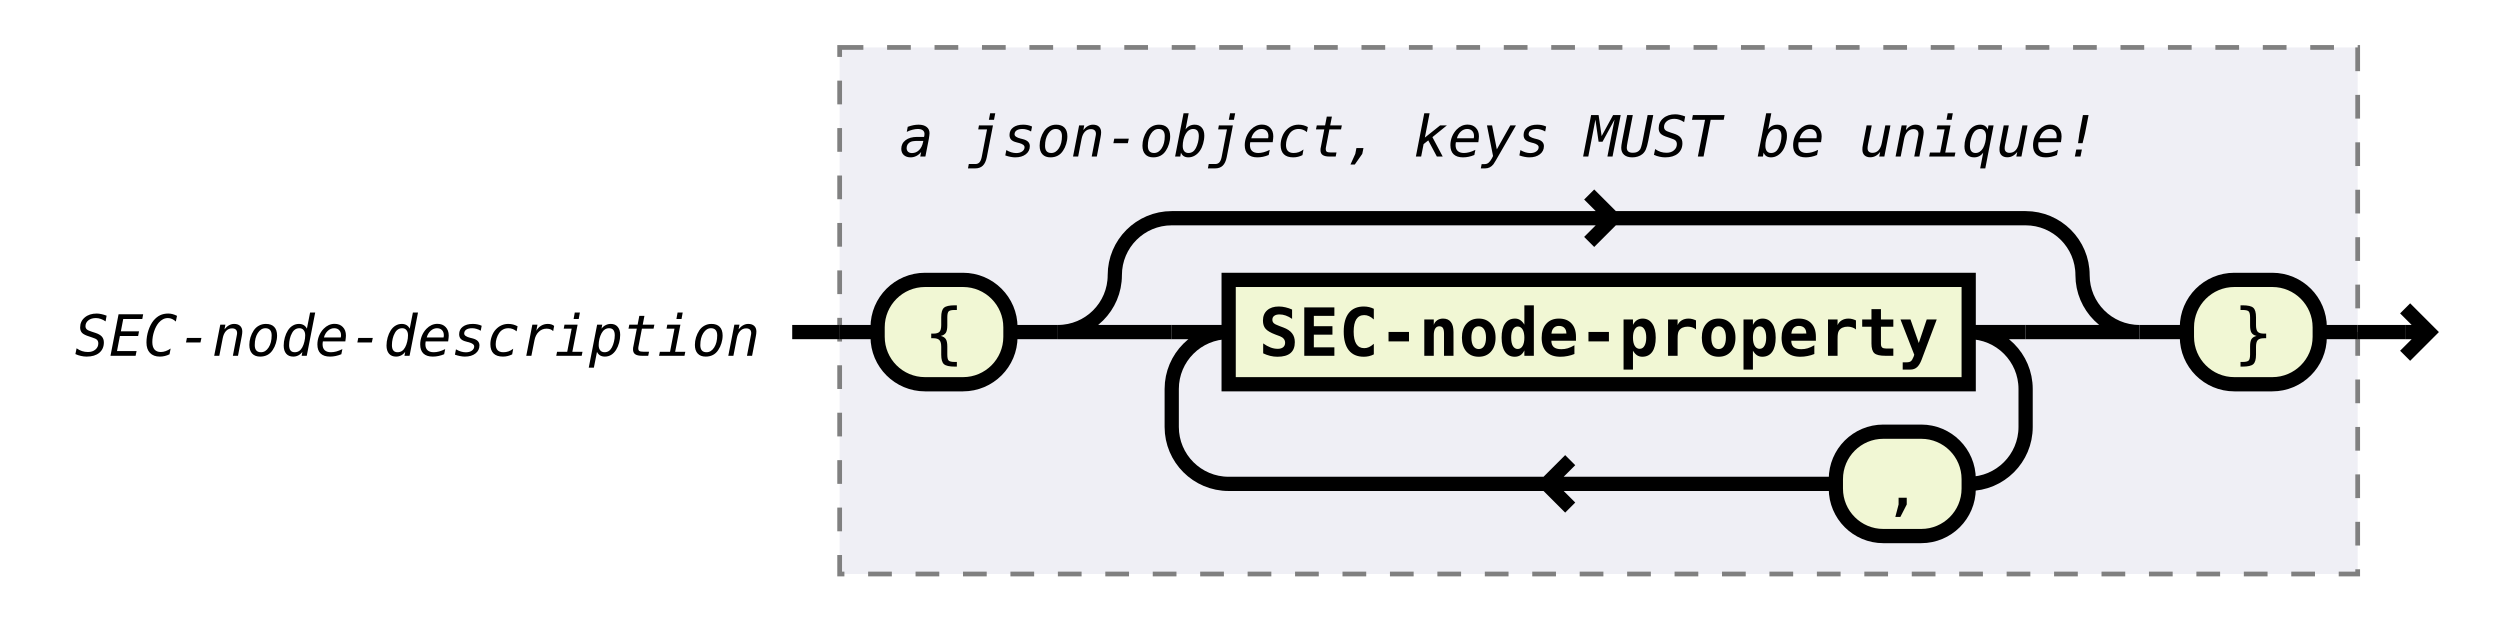
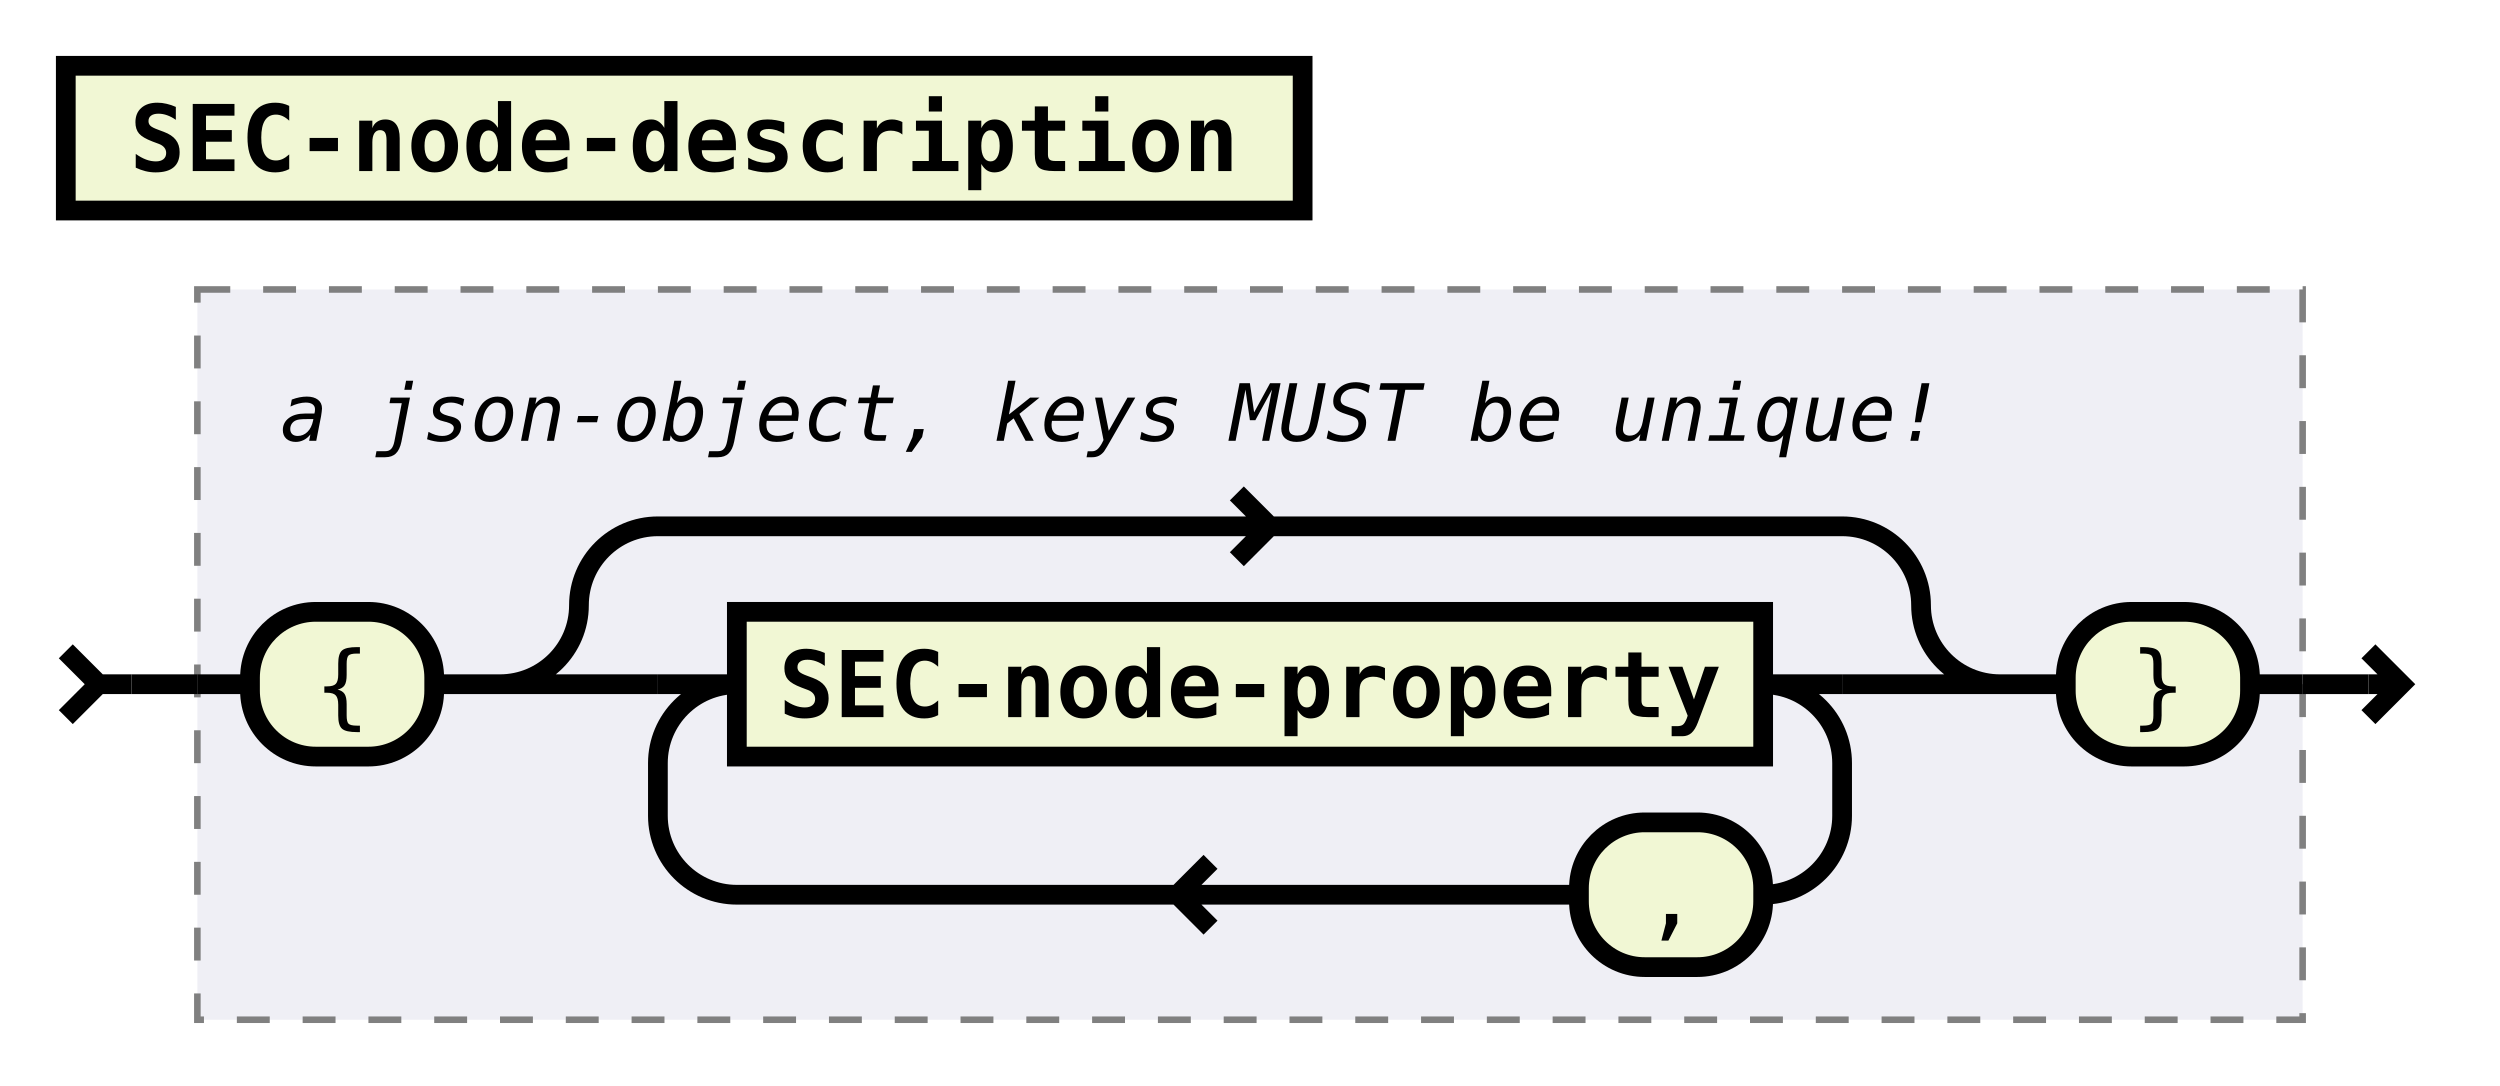
- <svg xmlns="http://www.w3.org/2000/svg" class="railroad" viewBox="0 0 527 131" width="527">
+ <svg xmlns="http://www.w3.org/2000/svg" class="railroad" viewBox="0 0 380 165" width="304pt">
  <style type="text/css">

    svg.railroad {
        background-color: hsl(30, 20%, 95%);
        background-size: 15px 15px;
        background-image: linear-gradient(to right, rgba(30, 30, 30, .05) 1px, transparent 1px),
                          linear-gradient(to bottom, rgba(30, 30, 30, .05) 1px, transparent 1px);
    }

    svg.railroad path {
        stroke-width: 3px;
        stroke: black;
        fill: transparent;
    }

    svg.railroad .debug {
        stroke-width: 1px;
        stroke: red;
    }

    svg.railroad text {
        font: 14px monospace;
        text-anchor: middle;
    }

    svg.railroad .nonterminal text {
        font-weight: bold;
    }

    svg.railroad text.comment {
        font: italic 12px monospace;
    }

    svg.railroad rect {
        stroke-width: 3px;
        stroke: black;
        fill:hsl(-290, 70%, 90%);
    }

    svg.railroad g.labeledbox &gt; rect {
        stroke-width: 1px;
        stroke: grey;
        stroke-dasharray: 5px;
        fill:rgba(90, 90, 150, .1);
    }</style>
-   <g class="sequence">
-     <g class="sequence">
-       <g>
-         <text class="comment" x="88" y="75">
+   <g class="verticalgrid">
+     <g class="horizontalgrid">
+       <g class="nonterminal">
+         <rect height="22" width="188" x="10" y="10" />
+         <text x="104" y="26">
SEC-node-description</text>
      </g>
-       <g class="labeledbox">
-         <rect height="111" width="320" x="177" y="10" />
-         <path d=" M 177 70 h 8 m 304 0 h 8" />
-         <g>
-           <text class="comment" x="316" y="33">
+     </g>
+     <g class="sequence">
+       <path d=" M 10 99 l 5 5 l -5 5 m 5 -5 h 5" />
+       <g class="sequence">
+         <g class="labeledbox">
+           <rect height="111" width="320" x="30" y="44" />
+           <path d=" M 30 104 h 8 m 304 0 h 8" />
+           <g>
+             <text class="comment" x="169" y="67">
a json-object, keys MUST be unique!</text>
-         </g>
-         <g class="sequence">
-           <g class="terminal">
-             <rect height="22" rx="10" ry="10" width="28" x="185" y="59" />
-             <text x="199" y="75">
+           </g>
+           <g class="sequence">
+             <g class="terminal">
+               <rect height="22" rx="10" ry="10" width="28" x="38" y="93" />
+               <text x="52" y="109">
{</text>
-           </g>
-           <g class="optional">
-             <path d=" M 223 70 h 24 m -24 0 a 12 12 0 0 0 12 -12 v 0 a 12 12 0 0 1 12 -12 h 180 m -87 0 l -5 -5 m 0 10 l 5 -5 m 87 0 a 12 12 0 0 1 12 12 v 0 a 12 12 0 0 0 12 12 h -24" />
-             <g class="sequence">
-               <g class="repeat">
-                 <path d=" M 247 70 h 12 m 156 0 h 12 m -12 0 a 12 12 0 0 1 12 12 v 8 a 12 12 0 0 1 -12 12 m -28 0 h -128 m 67 0 l 5 -5 m 0 10 l -5 -5 m -67 0 a 12 12 0 0 1 -12 -12 v -8 a 12 12 0 0 1 12 -12" />
-                 <g class="terminal">
-                   <rect height="22" rx="10" ry="10" width="28" x="387" y="91" />
-                   <text x="401" y="107">
+             </g>
+             <g class="optional">
+               <path d=" M 76 104 h 24 m -24 0 a 12 12 0 0 0 12 -12 v 0 a 12 12 0 0 1 12 -12 h 180 m -87 0 l -5 -5 m 0 10 l 5 -5 m 87 0 a 12 12 0 0 1 12 12 v 0 a 12 12 0 0 0 12 12 h -24" />
+               <g class="sequence">
+                 <g class="repeat">
+                   <path d=" M 100 104 h 12 m 156 0 h 12 m -12 0 a 12 12 0 0 1 12 12 v 8 a 12 12 0 0 1 -12 12 m -28 0 h -128 m 67 0 l 5 -5 m 0 10 l -5 -5 m -67 0 a 12 12 0 0 1 -12 -12 v -8 a 12 12 0 0 1 12 -12" />
+                   <g class="terminal">
+                     <rect height="22" rx="10" ry="10" width="28" x="240" y="125" />
+                     <text x="254" y="141">
,</text>
-                 </g>
-                 <g class="nonterminal">
-                   <rect height="22" width="156" x="259" y="59" />
-                   <text x="337" y="75">
+                   </g>
+                   <g class="nonterminal">
+                     <rect height="22" width="156" x="112" y="93" />
+                     <text x="190" y="109">
SEC-node-property</text>
+                   </g>
                </g>
              </g>
            </g>
+             <g class="terminal">
+               <rect height="22" rx="10" ry="10" width="28" x="314" y="93" />
+               <text x="328" y="109">
+ }</text>
+             </g>
+             <path d=" M 66 104 h 10" />
+             <path d=" M 304 104 h 10" />
          </g>
-           <g class="terminal">
-             <rect height="22" rx="10" ry="10" width="28" x="461" y="59" />
-             <text x="475" y="75">
- }</text>
-           </g>
-           <path d=" M 213 70 h 10" />
-           <path d=" M 451 70 h 10" />
        </g>
      </g>
-       <path d=" M 167 70 h 10" />
+       <path d=" M 360 104 h 5 m -5 5 l 5 -5 l -5 -5 m 5 5" />
+       <path d=" M 20 104 h 10" />
+       <path d=" M 350 104 h 10" />
    </g>
-     <path d=" M 507 70 h 5 m -5 5 l 5 -5 l -5 -5 m 5 5" />
-     <path d=" M 497 70 h 10" />
  </g>
</svg>
